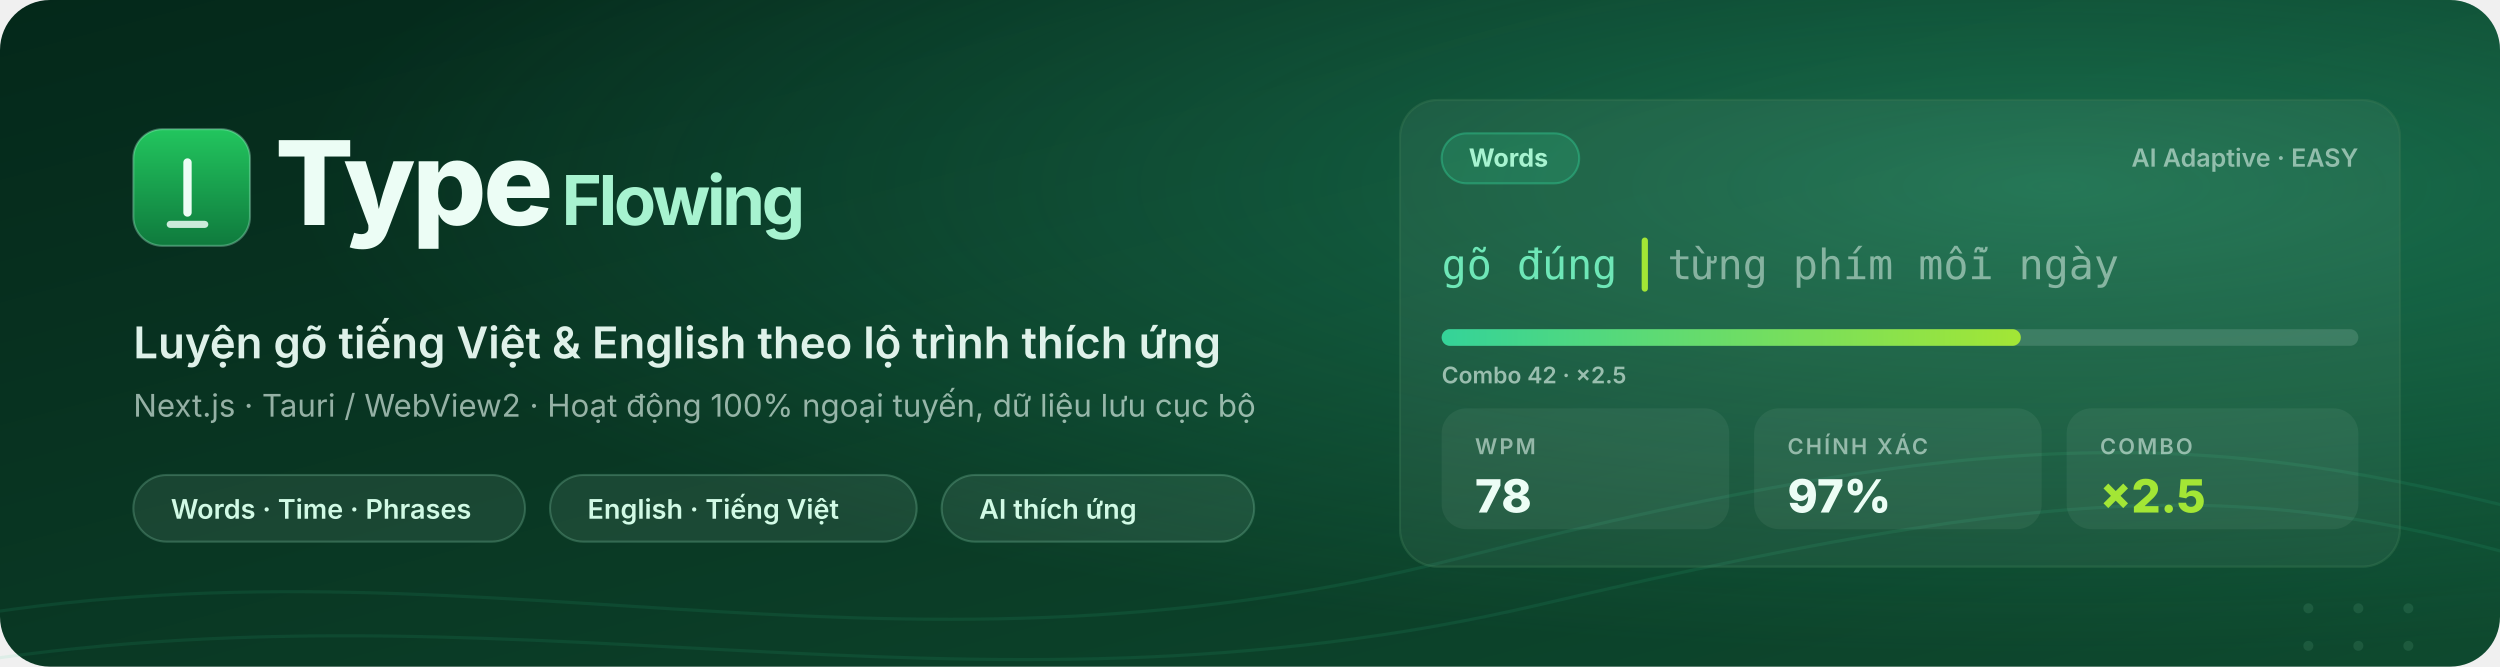
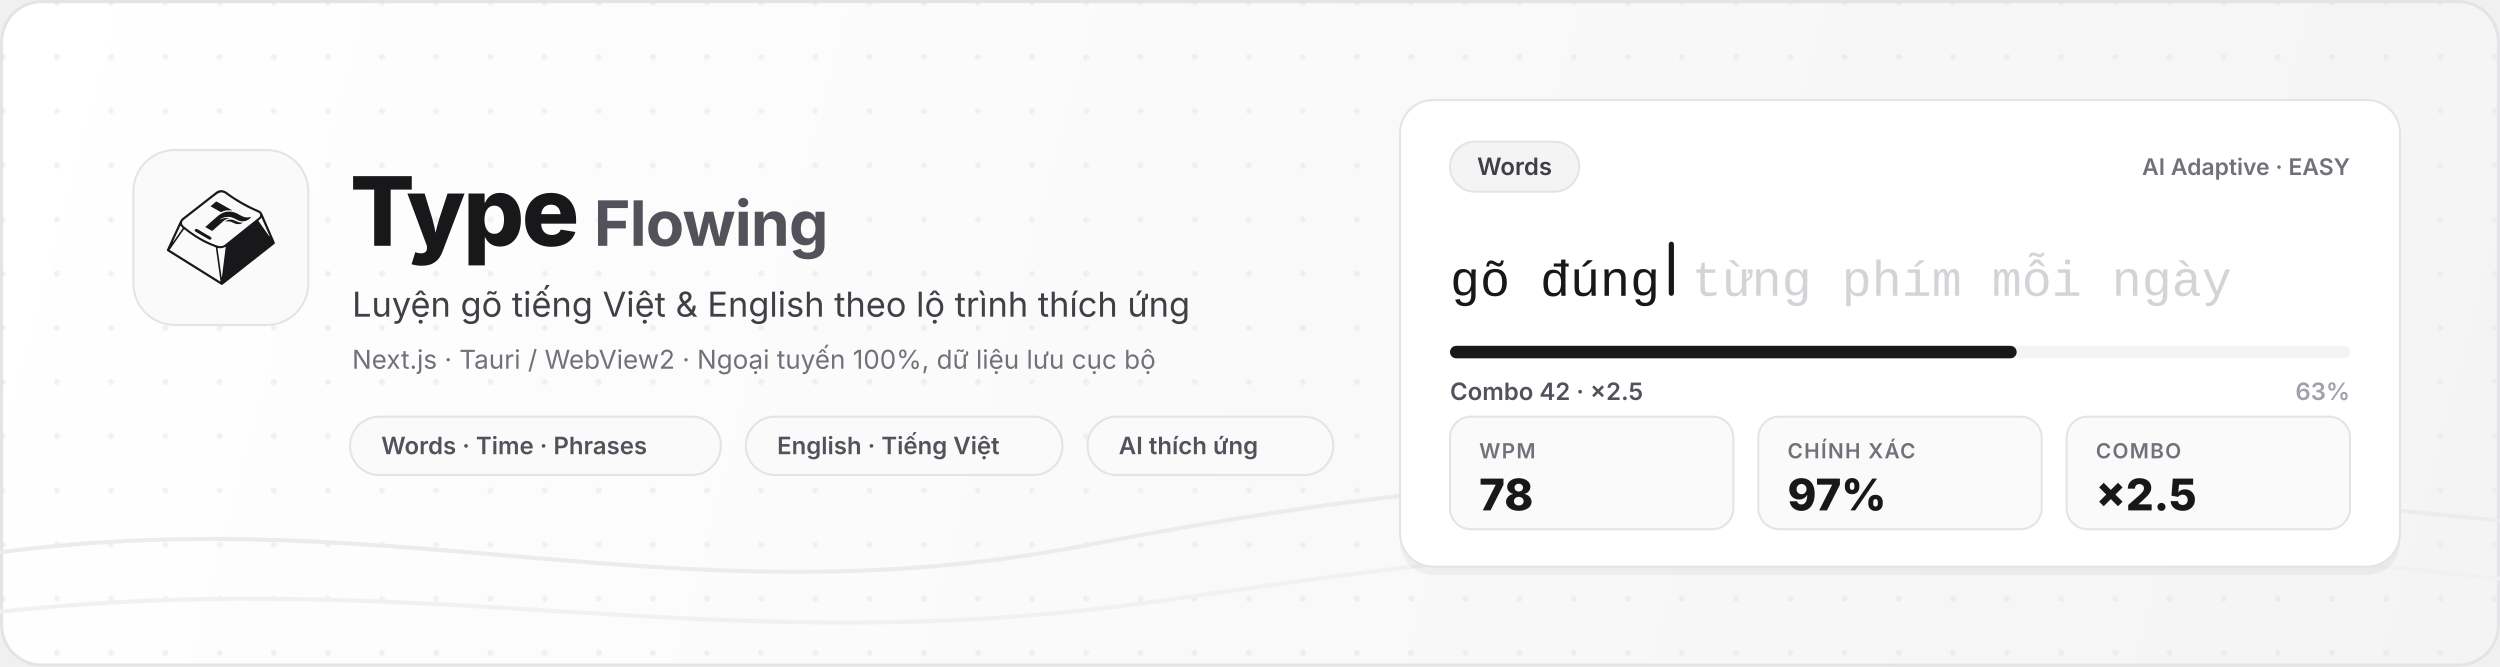
- <svg xmlns="http://www.w3.org/2000/svg" viewBox="0 0 1200 320" width="1200" height="320" role="img" aria-label="TypeFlowing — luyện gõ tiếng Việt và English theo lộ trình thích ứng">
+ <svg xmlns="http://www.w3.org/2000/svg" width="1200" height="320" viewBox="0 0 1200 320" fill="none" role="img" aria-label="TypeFlowing — Luyện gõ tiếng Việt và English theo lộ trình thích ứng">
  <defs>
-     <linearGradient id="tfBg" x1="0" y1="0" x2="1" y2="1">
-       <stop offset="0" stop-color="#04281a" />
-       <stop offset="0.55" stop-color="#0a3a25" />
-       <stop offset="1" stop-color="#0e4a2f" />
-     </linearGradient>
-     <linearGradient id="tfAccent" x1="0" y1="0" x2="1" y2="0">
-       <stop offset="0" stop-color="#34d399" />
-       <stop offset="1" stop-color="#a3e635" />
-     </linearGradient>
-     <radialGradient id="tfGlow" cx="0.82" cy="0.28" r="0.7">
-       <stop offset="0" stop-color="#34d399" stop-opacity="0.34" />
-       <stop offset="1" stop-color="#34d399" stop-opacity="0" />
-     </radialGradient>
-     <linearGradient id="tfKey" x1="0" y1="0" x2="0" y2="1">
-       <stop offset="0" stop-color="#22c55e" />
-       <stop offset="1" stop-color="#0f7a3d" />
+     <pattern id="tf-dots" width="26" height="26" patternUnits="userSpaceOnUse">
+       <circle cx="1.4" cy="1.4" r="1.4" fill="#e4e4e7" />
+     </pattern>
+     <linearGradient id="tf-sheen" x1="0" y1="0" x2="1200" y2="320" gradientUnits="userSpaceOnUse">
+       <stop offset="0" stop-color="#ffffff" />
+       <stop offset="1" stop-color="#f4f4f5" />
    </linearGradient>
  </defs>
-   <rect x="0" y="0" width="1200" height="320" rx="24" fill="url(#tfBg)" />
-   <rect x="0" y="0" width="1200" height="320" rx="24" fill="url(#tfGlow)" />
-   <g stroke="#34d399" stroke-opacity="0.10" fill="none" stroke-width="1.5">
-     <path d="M -40 300 C 220 250, 420 340, 700 268 S 1080 208, 1260 258" />
-     <path d="M -40 322 C 240 272, 460 356, 740 290 S 1100 232, 1260 282" />
+   <rect width="1200" height="320" rx="20" fill="url(#tf-sheen)" />
+   <rect width="1200" height="320" rx="20" fill="url(#tf-dots)" opacity="0.55" />
+   <rect x="0.75" y="0.75" width="1198.5" height="318.5" rx="19.25" stroke="#e4e4e7" stroke-width="1.5" />
+   <path d="M-20 268 C 180 236, 320 300, 520 262 S 860 214, 1220 252" stroke="#ececef" stroke-width="2" fill="none" />
+   <path d="M-20 296 C 200 268, 340 320, 560 288 S 900 244, 1220 280" stroke="#f1f1f3" stroke-width="2" fill="none" />
+   <rect x="64" y="72" width="84" height="84" rx="20" fill="#fafafa" stroke="#e4e4e7" />
+   <g transform="translate(78,86) scale(0.0636363) translate(-72,-72)">
+     <path fill="#18181b" d="M0 0 C35.01 26.93 73.4 50.16 111.48 72.41 C112 72.71 112 72.71 114.62 74.25 C130.62 83.57 147.03 92.03 163.53 100.4 C167.09 102.21 170.63 104.03 174.18 105.86 C186.28 112.04 198.54 117.76 210.98 123.22 C211.71 123.55 212.45 123.87 213.2 124.2 C219.88 127.13 226.55 130.04 233.29 132.82 C248.54 139.16 258.23 148.03 264.65 163.39 C264.98 164.22 265.32 165.05 265.67 165.91 C266.46 167.8 267.24 169.68 268.04 171.57 C268.44 172.54 268.84 173.51 269.26 174.51 C271.21 179.15 273.25 183.75 275.29 188.35 C280.61 200.39 285.86 212.46 291.11 224.54 C292.85 228.56 294.6 232.58 296.35 236.61 C296.78 237.61 297.22 238.6 297.66 239.63 C301.83 249.21 306 258.78 310.17 268.35 C310.51 269.14 310.86 269.93 311.21 270.74 C312.94 274.71 314.67 278.68 316.4 282.65 C318.51 287.48 320.61 292.3 322.72 297.13 C323.07 297.94 323.42 298.75 323.79 299.58 C325.55 303.63 327.32 307.68 329.08 311.73 C332.38 319.29 335.67 326.85 338.98 334.41 C340.52 337.96 342.07 341.5 343.61 345.04 C344.35 346.72 345.08 348.39 345.81 350.07 C347.76 354.53 349.7 358.99 351.63 363.45 C352.44 365.31 353.25 367.17 354.06 369.03 C354.52 370.09 354.97 371.16 355.45 372.25 C355.84 373.16 356.23 374.06 356.63 374.99 C358.1 379.17 357.98 381.19 356.48 385.41 C354.88 387.09 354.88 387.09 352.89 388.76 C352.17 389.37 351.45 389.98 350.71 390.61 C347.38 393.31 343.98 395.9 340.54 398.47 C334.49 403.05 328.57 407.75 322.73 412.6 C316.8 417.53 310.79 422.32 304.65 426.99 C301.26 429.58 297.9 432.21 294.54 434.85 C293.96 435.31 293.38 435.76 292.78 436.24 C291.6 437.16 290.42 438.09 289.25 439.02 C286.33 441.32 283.4 443.61 280.48 445.91 C280.19 446.14 280.19 446.14 278.73 447.29 C275.83 449.57 272.92 451.85 270.02 454.12 C263.96 458.87 257.92 463.65 251.92 468.47 C246.79 472.59 241.62 476.63 236.39 480.62 C232.23 483.81 228.13 487.07 224.04 490.35 C214.79 497.78 205.47 505.13 196.04 512.35 C190.68 516.45 185.4 520.65 180.13 524.88 C169.89 533.1 159.53 541.16 149.16 549.21 C142.81 554.15 136.48 559.11 130.16 564.09 C128.45 565.43 126.74 566.77 125.03 568.11 C118.99 572.85 112.97 577.61 106.98 582.41 C100.42 587.67 93.83 592.87 87.21 598.05 C84.3 600.33 81.39 602.62 78.48 604.91 C77.31 605.83 76.15 606.74 74.98 607.66 C74.4 608.11 73.83 608.57 73.23 609.04 C53.98 624.16 53.98 624.16 52.23 625.53 C51.06 626.45 49.9 627.37 48.73 628.29 C45.83 630.57 42.92 632.85 40.02 635.12 C33.98 639.86 27.96 644.61 21.98 649.41 C15.42 654.67 8.82 659.88 2.2 665.06 C0.5 666.39 -1.19 667.72 -2.88 669.05 C-9.56 674.31 -16.25 679.55 -22.96 684.79 C-23.7 685.37 -24.45 685.95 -25.22 686.55 C-26.64 687.66 -28.07 688.77 -29.51 689.86 C-30.81 690.86 -32.1 691.89 -33.36 692.93 C-36.22 695.2 -38.34 696.38 -41.94 697.02 C-46.67 696.21 -49.81 694.27 -53.77 691.66 C-54.16 691.41 -54.16 691.41 -56.14 690.16 C-57.79 689.11 -59.43 688.05 -61.07 686.99 C-64.15 685 -67.25 683.06 -70.35 681.11 C-72.7 679.62 -75.05 678.13 -77.4 676.64 C-83.09 673.04 -88.81 669.48 -94.52 665.91 C-102.46 660.95 -110.39 655.98 -118.3 650.97 C-125.72 646.27 -133.17 641.62 -140.62 636.97 C-146.73 633.16 -152.82 629.33 -158.89 625.47 C-166.33 620.76 -173.83 616.14 -181.33 611.54 C-190.46 605.94 -199.52 600.26 -208.54 594.49 C-215.6 589.98 -222.71 585.56 -229.85 581.16 C-235.49 577.67 -241.11 574.15 -246.71 570.6 C-254.27 565.8 -261.89 561.09 -269.52 556.41 C-277.85 551.3 -286.15 546.15 -294.41 540.91 C-300.66 536.95 -306.93 533.02 -313.21 529.1 C-314.22 528.47 -315.23 527.84 -316.27 527.19 C-318.32 525.9 -320.38 524.62 -322.44 523.33 C-327.47 520.19 -332.49 517.05 -337.52 513.91 C-339.52 512.66 -341.52 511.41 -343.52 510.16 C-363.52 497.66 -383.52 485.16 -403.52 472.66 C-404.51 472.04 -405.5 471.42 -406.52 470.78 C-408.51 469.54 -410.5 468.3 -412.49 467.05 C-417.67 463.81 -422.86 460.58 -428.05 457.34 C-429.12 456.67 -430.19 456.01 -431.3 455.32 C-433.34 454.05 -435.38 452.78 -437.42 451.51 C-440.12 449.82 -442.82 448.12 -445.52 446.41 C-446.38 445.87 -447.25 445.34 -448.14 444.79 C-448.95 444.27 -449.75 443.76 -450.59 443.23 C-450.94 443 -450.94 443 -452.74 441.87 C-454.89 440.11 -455.71 439.07 -456.52 436.41 C-456.22 431.34 -454.86 427.44 -452.67 422.89 C-452.38 422.28 -452.09 421.67 -451.79 421.04 C-451.16 419.72 -450.53 418.41 -449.89 417.1 C-448.16 413.52 -446.46 409.92 -444.75 406.33 C-444.4 405.59 -444.04 404.84 -443.68 404.08 C-440.09 396.54 -436.64 388.95 -433.21 381.35 C-427.7 369.18 -422.13 357.04 -416.52 344.91 C-410.58 332.07 -404.69 319.21 -398.85 306.32 C-394.02 295.65 -389.1 285.03 -384.12 274.43 C-380.85 267.46 -377.62 260.49 -374.58 253.41 C-372.07 247.57 -369.3 241.92 -366.41 236.25 C-364.09 231.63 -362.04 226.89 -359.96 222.16 C-352.89 206.3 -345.01 197.05 -331.22 186.69 C-328.58 184.7 -325.95 182.68 -323.33 180.66 C-322.81 180.26 -322.28 179.85 -321.74 179.43 C-314.76 174.06 -307.82 168.65 -300.87 163.24 C-298.53 161.42 -296.2 159.6 -293.86 157.79 C-287.07 152.51 -280.28 147.23 -273.52 141.91 C-262.98 133.62 -252.41 125.38 -241.77 117.22 C-234.98 112.01 -228.25 106.71 -221.52 101.41 C-213.1 94.78 -204.66 88.18 -196.19 81.6 C-191.62 78.05 -187.07 74.49 -182.52 70.91 C-173.44 63.76 -164.31 56.69 -155.19 49.6 C-147.06 43.28 -138.93 36.96 -130.85 30.59 C-125.32 26.24 -119.76 21.93 -114.2 17.61 C-110.1 14.43 -106.01 11.23 -101.94 8.02 C-100.23 6.68 -98.53 5.34 -96.82 4.01 C-94.59 2.26 -92.39 0.5 -90.19 -1.28 C-60.67 -24.94 -28.87 -22.31 0 0 Z M-91.69 21.29 C-95.79 24.65 -100.01 27.82 -104.27 30.98 C-116.21 39.86 -127.83 49.2 -139.52 58.41 C-149.39 66.18 -159.29 73.91 -169.21 81.61 C-173.73 85.12 -178.24 88.64 -182.76 92.16 C-186.55 95.1 -190.33 98.04 -194.12 100.98 C-201.86 106.98 -209.56 113.02 -217.19 119.16 C-222.08 123.08 -227.04 126.91 -232.01 130.72 C-236.18 133.91 -240.32 137.13 -244.46 140.35 C-245.23 140.95 -245.99 141.54 -246.79 142.16 C-252.05 146.26 -257.3 150.38 -262.54 154.51 C-266.88 157.92 -271.26 161.29 -275.64 164.65 C-279.51 167.63 -283.37 170.64 -287.21 173.66 C-292.55 177.87 -297.9 182.05 -303.27 186.22 C-304.02 186.8 -304.77 187.39 -305.54 187.99 C-309.51 191.08 -313.5 194.17 -317.49 197.24 C-318.3 197.86 -319.11 198.49 -319.95 199.13 C-321.49 200.33 -323.04 201.52 -324.59 202.7 C-328.51 205.73 -332.11 208.81 -335.52 212.41 C-336.22 213.13 -336.92 213.85 -337.64 214.6 C-341.78 220.8 -343.26 227.55 -342.14 234.91 C-338.61 249.2 -326.21 257.04 -315.17 265.57 C-312.13 267.92 -309.14 270.32 -306.16 272.74 C-297.61 279.67 -288.79 286.21 -279.89 292.68 C-277.63 294.33 -275.37 295.99 -273.12 297.66 C-261.23 306.4 -248.94 314.45 -236.52 322.41 C-235.68 322.95 -234.85 323.49 -233.98 324.05 C-221.74 331.95 -209.26 339.33 -196.52 346.41 C-195.58 346.93 -194.64 347.45 -193.67 347.99 C-159.66 366.81 -124.82 383.19 -88.21 396.29 C-87.79 396.43 -87.79 396.43 -85.68 397.19 C-83.3 398.04 -80.91 398.88 -78.53 399.71 C-77.84 399.96 -77.14 400.2 -76.43 400.46 C-61.25 405.71 -45.57 406.84 -30.52 400.41 C-29.65 400.04 -28.78 399.68 -27.88 399.3 C-19.12 395.05 -11.98 388.39 -4.6 382.15 C-1.61 379.65 1.46 377.24 4.54 374.85 C9.57 370.93 14.54 366.94 19.48 362.91 C25.71 357.83 31.99 352.84 38.32 347.89 C42.74 344.43 47.11 340.92 51.48 337.41 C58.77 331.56 66.06 325.73 73.42 319.97 C79.17 315.47 84.85 310.88 90.51 306.26 C95.47 302.21 100.49 298.24 105.53 294.3 C110.05 290.77 114.49 287.15 118.92 283.51 C122.16 280.86 125.42 278.24 128.7 275.63 C130.78 273.97 132.87 272.3 134.95 270.63 C141.08 265.71 147.23 260.81 153.42 255.97 C159.18 251.47 164.85 246.87 170.52 242.25 C175.37 238.3 180.26 234.42 185.19 230.57 C189.66 227.07 194.08 223.5 198.48 219.91 C203.44 215.86 208.43 211.85 213.48 207.91 C215.82 206.08 218.15 204.25 220.48 202.41 C221.16 201.88 221.83 201.35 222.53 200.8 C245.25 182.88 245.25 182.88 246.79 172.25 C247.11 166.47 245.86 162.11 242.48 157.41 C236.79 152.01 229.87 149.09 222.73 146.1 C220.48 145.13 218.23 144.16 215.98 143.19 C214.87 142.72 213.77 142.25 212.62 141.76 C194.98 134.2 177.72 125.84 160.48 117.41 C159.53 116.94 158.57 116.48 157.59 116 C144.34 109.52 131.37 102.58 118.48 95.41 C118 95.15 118 95.15 115.59 93.8 C102.07 86.26 88.68 78.5 75.48 70.41 C74.55 69.84 73.62 69.27 72.67 68.68 C57.37 59.28 42.36 49.47 27.48 39.41 C26.62 38.83 25.76 38.25 24.87 37.65 C16.25 31.83 7.72 25.9 -0.71 19.79 C-2.19 18.71 -3.68 17.64 -5.17 16.56 C-7.34 15 -9.5 13.43 -11.65 11.84 C-41.76 -10.39 -65.29 -0.44 -91.69 21.29 Z M256.48 190.41 C255.5 191.52 254.55 192.65 253.61 193.79 C249.77 198.25 245.53 202.12 241.13 206.02 C238.49 208.4 235.97 210.88 233.48 213.41 C234.16 214.37 234.84 215.33 235.54 216.32 C241.54 224.8 247.5 233.31 253.42 241.85 C258.31 248.9 263.25 255.91 268.29 262.85 C272.71 268.92 277.02 275.04 281.25 281.24 C290.98 295.47 300.95 309.52 311.07 323.47 C313.22 326.44 315.35 329.42 317.48 332.41 C318.77 328.56 317.95 327.63 316.26 324 C315.75 322.89 315.24 321.77 314.71 320.62 C314.43 320.02 314.15 319.41 313.86 318.79 C312.33 315.52 310.84 312.24 309.35 308.95 C309.19 308.61 309.19 308.61 308.39 306.85 C304.83 299.03 301.47 291.13 298.11 283.22 C292.8 270.77 287.4 258.36 281.92 245.98 C276.81 234.45 271.77 222.9 266.78 211.31 C263.76 204.31 260.67 197.34 257.48 190.41 C257.15 190.41 256.82 190.41 256.48 190.41 Z M-354.52 249.41 C-354.88 250.22 -355.25 251.02 -355.63 251.85 C-370.13 283.84 -384.81 315.74 -399.54 347.63 C-400.23 349.13 -400.92 350.63 -401.61 352.13 C-403.19 355.55 -404.78 358.96 -406.4 362.35 C-406.68 362.94 -406.68 362.94 -408.1 365.91 C-408.6 366.93 -409.09 367.95 -409.6 369 C-409.9 369.8 -410.21 370.59 -410.52 371.41 C-410.19 372.07 -409.86 372.73 -409.52 373.41 C-403.89 365.6 -398.35 357.74 -392.91 349.8 C-389.15 344.31 -385.34 338.86 -381.52 333.41 C-377.32 327.43 -373.15 321.44 -369.02 315.41 C-364.91 309.41 -360.75 303.43 -356.58 297.47 C-356 296.64 -355.41 295.8 -354.81 294.94 C-351.89 290.76 -348.94 286.6 -345.96 282.46 C-345.4 281.69 -344.84 280.91 -344.27 280.11 C-343.21 278.63 -342.14 277.16 -341.07 275.7 C-337.52 270.75 -337.52 270.75 -337.52 267.41 C-339.02 265.9 -339.02 265.9 -341.08 264.29 C-345.02 261 -348.03 257.44 -351.07 253.33 C-352.52 251.41 -352.52 251.41 -354.52 249.41 Z M-327.52 277.41 C-332.72 284.36 -337.64 291.48 -342.52 298.66 C-352.2 312.92 -362.06 327.06 -371.96 341.17 C-372.25 341.58 -372.25 341.58 -373.71 343.66 C-374.28 344.48 -374.85 345.29 -375.44 346.13 C-379.34 351.7 -383.19 357.3 -387.02 362.91 C-392.56 371.04 -398.19 379.11 -403.84 387.16 C-409.15 394.74 -414.44 402.33 -419.71 409.94 C-422.12 413.42 -424.56 416.87 -427.01 420.32 C-427.53 421.06 -428.06 421.8 -428.6 422.56 C-429.56 423.92 -430.53 425.28 -431.51 426.63 C-432.77 428.43 -432.77 428.43 -434.52 431.41 C-433.23 435.27 -431.85 435.71 -428.4 437.78 C-427.33 438.43 -426.26 439.08 -425.15 439.75 C-423.98 440.45 -422.81 441.15 -421.64 441.85 C-419.84 442.94 -418.05 444.03 -416.25 445.12 C-415.04 445.85 -413.84 446.58 -412.63 447.31 C-407.68 450.3 -402.78 453.37 -397.89 456.47 C-390.89 460.92 -383.87 465.33 -376.83 469.72 C-376.33 470.04 -376.33 470.04 -373.77 471.63 C-371.72 472.92 -369.66 474.2 -367.6 475.49 C-362.57 478.63 -357.55 481.77 -352.52 484.91 C-350.52 486.16 -348.52 487.41 -346.52 488.66 C-344.52 489.91 -344.52 489.91 -334.52 496.16 C-334.02 496.47 -334.02 496.47 -331.52 498.04 C-329.52 499.28 -327.53 500.53 -325.53 501.78 C-320.47 504.94 -315.41 508.1 -310.34 511.27 C-308.3 512.54 -306.25 513.82 -304.21 515.1 C-303.2 515.72 -302.2 516.35 -301.16 517 C-295.14 520.76 -289.14 524.55 -283.14 528.35 C-274.53 533.81 -265.84 539.15 -257.14 544.48 C-249.87 548.95 -242.64 553.47 -235.43 558.04 C-229.65 561.71 -223.84 565.32 -218.02 568.91 C-210.61 573.48 -203.24 578.1 -195.88 582.76 C-186.48 588.71 -177.04 594.59 -167.6 600.49 C-162.57 603.63 -157.55 606.77 -152.52 609.91 C-150.52 611.16 -148.52 612.41 -146.52 613.66 C-134.52 621.16 -134.52 621.16 -131.52 623.04 C-129.52 624.28 -127.52 625.53 -125.53 626.78 C-120.49 629.93 -115.45 633.08 -110.41 636.23 C-108.39 637.5 -106.36 638.77 -104.33 640.04 C-103.34 640.66 -102.35 641.28 -101.32 641.92 C-93.9 646.56 -86.46 651.16 -79 655.75 C-72.49 659.78 -66.05 663.92 -59.67 668.16 C-54.73 671.41 -54.73 671.41 -52.52 671.41 C-53.1 662.45 -54.08 653.62 -55.35 644.73 C-55.54 643.41 -55.73 642.09 -55.91 640.77 C-56.42 637.2 -56.93 633.63 -57.43 630.06 C-57.98 626.24 -58.52 622.42 -59.06 618.6 C-60.1 611.24 -61.14 603.88 -62.19 596.52 C-64.11 582.98 -66.03 569.43 -67.95 555.89 C-68.55 551.66 -69.14 547.44 -69.74 543.21 C-72.61 522.96 -75.46 502.71 -78.26 482.45 C-78.72 479.07 -79.19 475.69 -79.66 472.3 C-80.91 463.23 -82.17 454.16 -83.4 445.08 C-83.89 441.51 -84.38 437.94 -84.88 434.37 C-85.1 432.75 -85.32 431.14 -85.54 429.52 C-85.83 427.36 -86.13 425.2 -86.43 423.04 C-86.6 421.84 -86.76 420.65 -86.93 419.42 C-87.47 416.68 -87.99 414.74 -89.52 412.41 C-92.11 411.11 -92.11 411.11 -95.45 409.96 C-96.71 409.51 -97.98 409.06 -99.24 408.61 C-99.92 408.37 -100.59 408.14 -101.29 407.9 C-139.91 394.41 -177.29 376.16 -212.52 355.41 C-213.54 354.81 -214.55 354.22 -215.6 353.6 C-240.36 339.02 -264.26 323.27 -287.52 306.41 C-288.25 305.89 -288.97 305.36 -289.72 304.82 C-299.16 297.98 -308.46 291.04 -317.36 283.5 C-320.61 280.78 -323.4 278.7 -327.52 277.41 Z M318.48 332.41 C319.48 334.41 319.48 334.41 319.48 334.41 Z M-411.52 373.41 C-410.52 375.41 -410.52 375.41 -410.52 375.41 Z M-20.96 412.72 C-35.72 420.32 -50.63 421.56 -66.93 419.4 C-67.66 419.3 -68.4 419.21 -69.15 419.11 C-70.94 418.88 -72.73 418.65 -74.52 418.41 C-73.13 428.49 -71.73 438.58 -70.33 448.66 C-70.28 449.05 -70.28 449.05 -70 451.04 C-66.01 479.79 -61.97 508.54 -57.89 537.29 C-53.03 571.65 -48.22 606.02 -43.52 640.41 C-41.18 636.9 -40.97 634.71 -40.45 630.54 C-40.35 629.84 -40.26 629.13 -40.17 628.41 C-39.86 626.04 -39.57 623.67 -39.28 621.31 C-39.06 619.61 -38.84 617.92 -38.62 616.22 C-38.03 611.59 -37.45 606.97 -36.87 602.34 C-36.26 597.45 -35.63 592.57 -35.01 587.68 C-33.82 578.37 -32.65 569.05 -31.47 559.74 C-30.16 549.33 -28.84 538.93 -27.51 528.53 C-22.47 488.83 -17.45 449.12 -12.52 409.41 C-15.7 409.41 -18.2 411.26 -20.96 412.72 Z " transform="translate(561.5195,172.5898)" />
+     <path fill="#18181b" d="M0 0 C0.65 0 0.65 0 3.96 0.02 C14.84 0.21 24.92 1.5 35.38 4.44 C36.11 4.64 36.85 4.83 37.6 5.04 C55.54 10 71.73 19.19 87.67 28.58 C110.5 41.94 133.27 48.21 159.38 41.44 C160.25 41.22 161.12 41.01 162.02 40.79 C163.81 40.36 165.59 39.9 167.38 39.44 C162.11 52.71 144.72 62.77 132.38 68.31 C112.66 75.87 91.32 75.12 71.88 66.95 C65.84 64.25 59.96 61.23 54.07 58.24 C51.82 57.1 49.56 55.95 47.31 54.81 C46.76 54.53 46.76 54.53 43.94 53.1 C27.94 45.09 12.7 40.03 -5.31 40.12 C-5.89 40.13 -5.89 40.13 -8.79 40.14 C-17.44 40.26 -25.28 41.04 -33.62 43.44 C-34.83 43.77 -36.03 44.09 -37.26 44.43 C-49.05 47.99 -61.21 53.36 -70.62 61.44 C-70.12 61.21 -70.12 61.21 -67.54 60.08 C-44.89 50.33 -22.4 45.31 2.38 48.44 C2.38 49.1 2.38 49.76 2.38 50.44 C1.18 50.71 -0.02 50.97 -1.25 51.25 C-19.44 55.53 -31.98 62.83 -45.62 75.44 C-47.52 77.17 -49.42 78.9 -51.31 80.62 C-52.2 81.44 -53.08 82.25 -53.99 83.08 C-56.6 85.41 -59.27 87.62 -62 89.81 C-67.43 94.2 -72.52 98.89 -77.62 103.65 C-80.58 106.41 -83.61 109.08 -86.67 111.73 C-89.01 113.77 -91.32 115.85 -93.62 117.94 C-97.24 121.2 -100.89 124.43 -104.56 127.62 C-106.93 129.71 -109.28 131.82 -111.62 133.94 C-112.46 134.69 -113.3 135.44 -114.17 136.21 C-115.76 137.65 -117.32 139.11 -118.86 140.6 C-119.55 141.25 -120.23 141.9 -120.94 142.56 C-121.53 143.14 -122.13 143.72 -122.74 144.32 C-124.62 145.44 -124.62 145.44 -126.9 145.2 C-130.01 144.33 -132.38 143.05 -135.17 141.41 C-135.7 141.1 -135.7 141.1 -138.4 139.52 C-139.52 138.85 -140.65 138.19 -141.81 137.5 C-144.15 136.13 -146.49 134.76 -148.83 133.4 C-149.41 133.06 -149.99 132.72 -150.58 132.37 C-156.43 128.95 -162.34 125.67 -168.28 122.41 C-171.14 120.84 -173.91 119.25 -176.62 117.44 C-175.53 114.15 -174.78 113.47 -172.19 111.31 C-168.95 108.57 -165.77 105.79 -162.62 102.94 C-159.01 99.67 -155.36 96.45 -151.69 93.25 C-149.32 91.17 -146.97 89.05 -144.62 86.94 C-139.29 82.13 -133.91 77.38 -128.44 72.72 C-122.68 67.82 -116.98 62.9 -111.44 57.75 C-106.89 53.52 -102.17 49.57 -97.32 45.68 C-94.58 43.4 -91.98 41.01 -89.38 38.56 C-64.81 16.02 -33.87 -0.28 0 0 Z " transform="translate(572.625,316.5625)" />
+     <path fill="#18181b" d="M0 0 C3.32 1.27 6.44 2.69 9.56 4.4 C10.43 4.87 11.3 5.34 12.19 5.83 C13.12 6.34 14.05 6.85 15 7.38 C15.97 7.91 16.95 8.44 17.95 8.99 C25.31 13.04 32.61 17.18 39.9 21.36 C46.7 25.27 53.53 29.11 60.38 32.94 C71.29 39.04 82.18 45.18 93.06 51.33 C98.35 54.33 103.64 57.32 108.94 60.31 C110.88 61.41 112.83 62.51 114.78 63.61 C115.59 64.08 116.41 64.54 117.25 65.01 C117.54 65.18 117.54 65.18 119 66 C119 66.66 119 67.32 119 68 C117.79 67.84 116.59 67.68 115.34 67.52 C89.87 64.71 62.78 66.98 39.92 79.43 C36.27 80.51 33.3 79.63 29.92 78 C27.44 76.63 25 75.2 22.56 73.75 C20.67 72.65 18.78 71.54 16.89 70.44 C15.91 69.87 14.94 69.3 13.94 68.71 C9.27 65.99 4.58 63.34 -0.12 60.69 C-1.05 60.16 -1.98 59.64 -2.94 59.1 C-10.88 54.62 -18.84 50.18 -26.81 45.75 C-27.41 45.42 -28.01 45.08 -28.63 44.74 C-38.62 39.19 -38.62 39.19 -41 38 C-41 37.01 -41 36.02 -41 35 C-38.95 33.05 -38.95 33.05 -36.12 30.88 C-32.3 27.85 -28.59 24.79 -25 21.5 C-20.69 17.57 -16.23 13.89 -11.7 10.22 C-7.7 6.93 -3.84 3.48 0 0 Z " transform="translate(477,240)" />
+     <path fill="#18181b" d="M0 0 C4.15 1.87 7.99 4.2 11.88 6.56 C13.6 7.58 15.32 8.6 17.04 9.62 C18.83 10.69 20.62 11.76 22.41 12.84 C25.92 14.95 29.44 17.05 32.96 19.13 C36.39 21.16 39.81 23.19 43.24 25.22 C50.02 29.25 56.83 33.23 63.69 37.12 C71.39 41.51 79.08 45.92 86.75 50.38 C87.74 50.95 88.73 51.52 89.74 52.11 C94.24 54.72 98.71 57.39 103.09 60.2 C103.81 60.65 104.52 61.11 105.26 61.58 C107 63 107 63 108.75 66.5 C109.05 70.75 108.41 72.51 106 76 C102.56 79.44 99.89 80.9 95 81 C87.93 78.45 81.55 74.44 75.06 70.69 C73.81 69.97 72.56 69.25 71.3 68.53 C62.5 63.47 53.72 58.36 44.96 53.23 C37.51 48.87 30.04 44.56 22.56 40.25 C-16.16 17.93 -16.16 17.93 -18 13 C-18 6.19 -18 6.19 -15.66 3.41 C-10.38 -1.04 -6.64 -1.64 0 0 Z " transform="translate(333,448)" />
+     <path fill="#18181b" d="M0 0 C0.71 -0.03 1.41 -0.06 2.14 -0.09 C15.32 -0.24 27.47 5.25 39.12 10.81 C51.56 16.73 64.15 21.92 78.09 22.63 C78.88 22.67 79.67 22.71 80.49 22.76 C81.3 22.8 82.1 22.83 82.94 22.88 C83.35 22.9 83.35 22.9 85.46 23.01 C87.49 23.11 89.53 23.21 91.56 23.31 C83.03 32.2 68.36 34.32 56.56 34.69 C40.49 34.15 27.34 28.33 13.31 21.12 C2.62 15.68 -7.69 13.12 -19.62 13.12 C-20.46 13.12 -21.3 13.12 -22.16 13.12 C-28.41 13.18 -34.36 13.78 -40.44 15.31 C-40.44 14.65 -40.44 13.99 -40.44 13.31 C-28.56 4.68 -14.6 0.19 0 0 Z " transform="translate(585.4375,376.6875)" />
  </g>
-   <g fill="#a7f3d0" fill-opacity="0.10">
-     <circle cx="1108" cy="292" r="2.4" />
-     <circle cx="1132" cy="292" r="2.4" />
-     <circle cx="1156" cy="292" r="2.4" />
-     <circle cx="1108" cy="310" r="2.4" />
-     <circle cx="1132" cy="310" r="2.4" />
-     <circle cx="1156" cy="310" r="2.4" />
+   <text x="168" y="118" font-family="Inter, -apple-system, BlinkMacSystemFont, 'Segoe UI', Roboto, 'Helvetica Neue', Arial, sans-serif" font-size="46" font-weight="800" letter-spacing="-1.2" fill="#18181b">Type<tspan font-size="30" font-weight="700" letter-spacing="-0.4" fill="#52525b" dx="7">Flowing</tspan>
+   </text>
+   <text x="169" y="152" font-family="Inter, -apple-system, BlinkMacSystemFont, 'Segoe UI', Roboto, 'Helvetica Neue', Arial, sans-serif" font-size="16.5" fill="#3f3f46">Luyện gõ tiếng Việt &amp; English theo lộ trình thích ứng</text>
+   <text x="169" y="177" font-family="Inter, -apple-system, BlinkMacSystemFont, 'Segoe UI', Roboto, 'Helvetica Neue', Arial, sans-serif" font-size="12.5" fill="#71717a">Next.js · Tauri / WebView2 · Ngoại tuyến 100%, dữ liệu lưu cục bộ</text>
+   <g font-family="Inter, -apple-system, BlinkMacSystemFont, 'Segoe UI', Roboto, 'Helvetica Neue', Arial, sans-serif" font-size="11.5" font-weight="600" fill="#52525b">
+     <rect x="168" y="200" width="178" height="28" rx="14" fill="#fafafa" stroke="#e4e4e7" />
+     <text x="183" y="218">Words · Time · Phrases</text>
+     <rect x="358" y="200" width="152" height="28" rx="14" fill="#fafafa" stroke="#e4e4e7" />
+     <text x="373" y="218">English · Tiếng Việt</text>
+     <rect x="522" y="200" width="118" height="28" rx="14" fill="#fafafa" stroke="#e4e4e7" />
+     <text x="537" y="218">AI thích ứng</text>
  </g>
-   <g>
-     <rect x="64" y="62" width="56" height="56" rx="14" fill="url(#tfKey)" />
-     <rect x="64" y="62" width="56" height="56" rx="14" fill="none" stroke="#a7f3d0" stroke-opacity="0.35" />
-     <rect x="88" y="76" width="4" height="28" rx="2" fill="#ecfdf5" />
-     <rect x="80" y="106" width="20" height="3.4" rx="1.7" fill="#ecfdf5" fill-opacity="0.85" />
+   <rect x="672" y="52" width="480" height="224" rx="16" fill="#18181b" opacity="0.05" />
+   <rect x="672" y="48" width="480" height="224" rx="16" fill="#ffffff" stroke="#e4e4e7" />
+   <rect x="696" y="68" width="62" height="24" rx="12" fill="#f4f4f5" stroke="#e4e4e7" />
+   <text x="727" y="84" font-family="Inter, -apple-system, BlinkMacSystemFont, 'Segoe UI', Roboto, 'Helvetica Neue', Arial, sans-serif" font-size="11.5" font-weight="600" fill="#3f3f46" text-anchor="middle">Words</text>
+   <text x="1128" y="84" font-family="Inter, -apple-system, BlinkMacSystemFont, 'Segoe UI', Roboto, 'Helvetica Neue', Arial, sans-serif" font-size="11" font-weight="600" fill="#71717a" text-anchor="end">AI Adaptive · EASY</text>
+   <g font-family="'SFMono-Regular', Consolas, 'Liberation Mono', Menlo, monospace" font-size="24">
+     <text x="696" y="142" fill="#18181b">gõ đúng</text>
+     <text x="812" y="142" fill="#d4d4d8">từng phím mỗi ngày</text>
  </g>
-   <text x="132" y="108" font-family="'Segoe UI',Inter,system-ui,-apple-system,sans-serif" font-size="56" font-weight="800" letter-spacing="-1.6" fill="#ecfdf5">Type<tspan font-size="33" font-weight="700" fill="#a7f3d0" dx="4">Flowing</tspan>
-   </text>
-   <text x="64" y="172" font-family="'Segoe UI',Inter,system-ui,-apple-system,sans-serif" font-size="21" font-weight="600" fill="#ecfdf5" fill-opacity="0.94">Luyện gõ tiếng Việt &amp; English theo lộ trình thích ứng</text>
-   <text x="64" y="200" font-family="'Segoe UI',Inter,system-ui,-apple-system,sans-serif" font-size="15" fill="#ecfdf5" fill-opacity="0.62">Next.js · Tauri / WebView2 · Hoạt động 100% ngoại tuyến, dữ liệu lưu cục bộ</text>
-   <g font-family="'Segoe UI',Inter,system-ui,-apple-system,sans-serif" font-size="13" font-weight="600">
-     <rect x="64" y="228" width="188" height="32" rx="16" fill="#ecfdf5" fill-opacity="0.08" stroke="#a7f3d0" stroke-opacity="0.22" />
-     <text x="82" y="249" fill="#d1fae5">Words · Time · Phrases</text>
-     <rect x="264" y="228" width="176" height="32" rx="16" fill="#ecfdf5" fill-opacity="0.08" stroke="#a7f3d0" stroke-opacity="0.22" />
-     <text x="282" y="249" fill="#d1fae5">English · Tiếng Việt</text>
-     <rect x="452" y="228" width="150" height="32" rx="16" fill="#ecfdf5" fill-opacity="0.08" stroke="#a7f3d0" stroke-opacity="0.22" />
-     <text x="470" y="249" fill="#d1fae5">AI thích ứng</text>
-   </g>
-   <g>
-     <rect x="672" y="48" width="480" height="224" rx="18" fill="#ecfdf5" fill-opacity="0.06" stroke="#86efac" stroke-opacity="0.22" />
-     <rect x="672" y="48" width="480" height="224" rx="18" fill="none" stroke="#04281a" stroke-opacity="0.25" />
-     <rect x="692" y="64" width="66" height="24" rx="12" fill="#34d399" fill-opacity="0.18" stroke="#34d399" stroke-opacity="0.4" />
-     <text x="705" y="80" font-family="'Segoe UI',Inter,system-ui,sans-serif" font-size="12" font-weight="700" fill="#a7f3d0">Words</text>
-     <text x="1132" y="80" text-anchor="end" font-family="'Segoe UI',Inter,system-ui,sans-serif" font-size="12" font-weight="600" fill="#ecfdf5" fill-opacity="0.55">AI Adaptive · EASY</text>
-     <text x="692" y="134" font-family="'Cascadia Code','Consolas','SFMono-Regular',ui-monospace,monospace" font-size="20">
-       <tspan fill="#6ee7b7">gõ đúng</tspan>
-       <tspan fill="#ecfdf5" fill-opacity="0.45"> </tspan>
-       <tspan fill="#ecfdf5" fill-opacity="0.5">từng phím mỗi ngày</tspan>
-     </text>
-     <rect x="788" y="114" width="3" height="26" rx="1.5" fill="#a3e635" />
-     <rect x="692" y="158" width="440" height="8" rx="4" fill="#ecfdf5" fill-opacity="0.14" />
-     <rect x="692" y="158" width="278" height="8" rx="4" fill="url(#tfAccent)" />
-     <text x="692" y="184" font-family="'Segoe UI',Inter,system-ui,sans-serif" font-size="11" font-weight="600" fill="#ecfdf5" fill-opacity="0.6">Combo 42 · ×2.5</text>
-     <g font-family="'Segoe UI',Inter,system-ui,sans-serif">
-       <rect x="692" y="196" width="138" height="58" rx="12" fill="#ecfdf5" fill-opacity="0.06" />
-       <text x="708" y="218" font-size="10.5" font-weight="600" letter-spacing="1" fill="#ecfdf5" fill-opacity="0.55">WPM</text>
-       <text x="708" y="246" font-size="22" font-weight="800" fill="#ecfdf5">78</text>
-       <rect x="842" y="196" width="138" height="58" rx="12" fill="#ecfdf5" fill-opacity="0.06" />
-       <text x="858" y="218" font-size="10.5" font-weight="600" letter-spacing="1" fill="#ecfdf5" fill-opacity="0.55">CHÍNH XÁC</text>
-       <text x="858" y="246" font-size="22" font-weight="800" fill="#ecfdf5">97%</text>
-       <rect x="992" y="196" width="140" height="58" rx="12" fill="#ecfdf5" fill-opacity="0.06" />
-       <text x="1008" y="218" font-size="10.5" font-weight="600" letter-spacing="1" fill="#ecfdf5" fill-opacity="0.55">COMBO</text>
-       <text x="1008" y="246" font-size="22" font-weight="800" fill="#a3e635">×2.5</text>
-     </g>
+   <rect x="801" y="116" width="2.5" height="26" rx="1.25" fill="#18181b" />
+   <rect x="696" y="166" width="432" height="6" rx="3" fill="#f4f4f5" />
+   <rect x="696" y="166" width="272" height="6" rx="3" fill="#18181b" />
+   <text x="696" y="192" font-family="Inter, -apple-system, BlinkMacSystemFont, 'Segoe UI', Roboto, 'Helvetica Neue', Arial, sans-serif" font-size="11.5" font-weight="600" fill="#52525b">Combo 42 · ×2.5</text>
+   <text x="1128" y="192" font-family="Inter, -apple-system, BlinkMacSystemFont, 'Segoe UI', Roboto, 'Helvetica Neue', Arial, sans-serif" font-size="11.5" font-weight="600" fill="#a1a1aa" text-anchor="end">63%</text>
+   <g font-family="Inter, -apple-system, BlinkMacSystemFont, 'Segoe UI', Roboto, 'Helvetica Neue', Arial, sans-serif">
+     <rect x="696" y="200" width="136" height="54" rx="10" fill="#fafafa" stroke="#e4e4e7" />
+     <text x="710" y="220" font-size="10" font-weight="600" letter-spacing="0.6" fill="#71717a">WPM</text>
+     <text x="710" y="245" font-size="21" font-weight="800" fill="#18181b">78</text>
+     <rect x="844" y="200" width="136" height="54" rx="10" fill="#fafafa" stroke="#e4e4e7" />
+     <text x="858" y="220" font-size="10" font-weight="600" letter-spacing="0.6" fill="#71717a">CHÍNH XÁC</text>
+     <text x="858" y="245" font-size="21" font-weight="800" fill="#18181b">97%</text>
+     <rect x="992" y="200" width="136" height="54" rx="10" fill="#fafafa" stroke="#e4e4e7" />
+     <text x="1006" y="220" font-size="10" font-weight="600" letter-spacing="0.6" fill="#71717a">COMBO</text>
+     <text x="1006" y="245" font-size="21" font-weight="800" fill="#18181b">×2.5</text>
  </g>
</svg>
